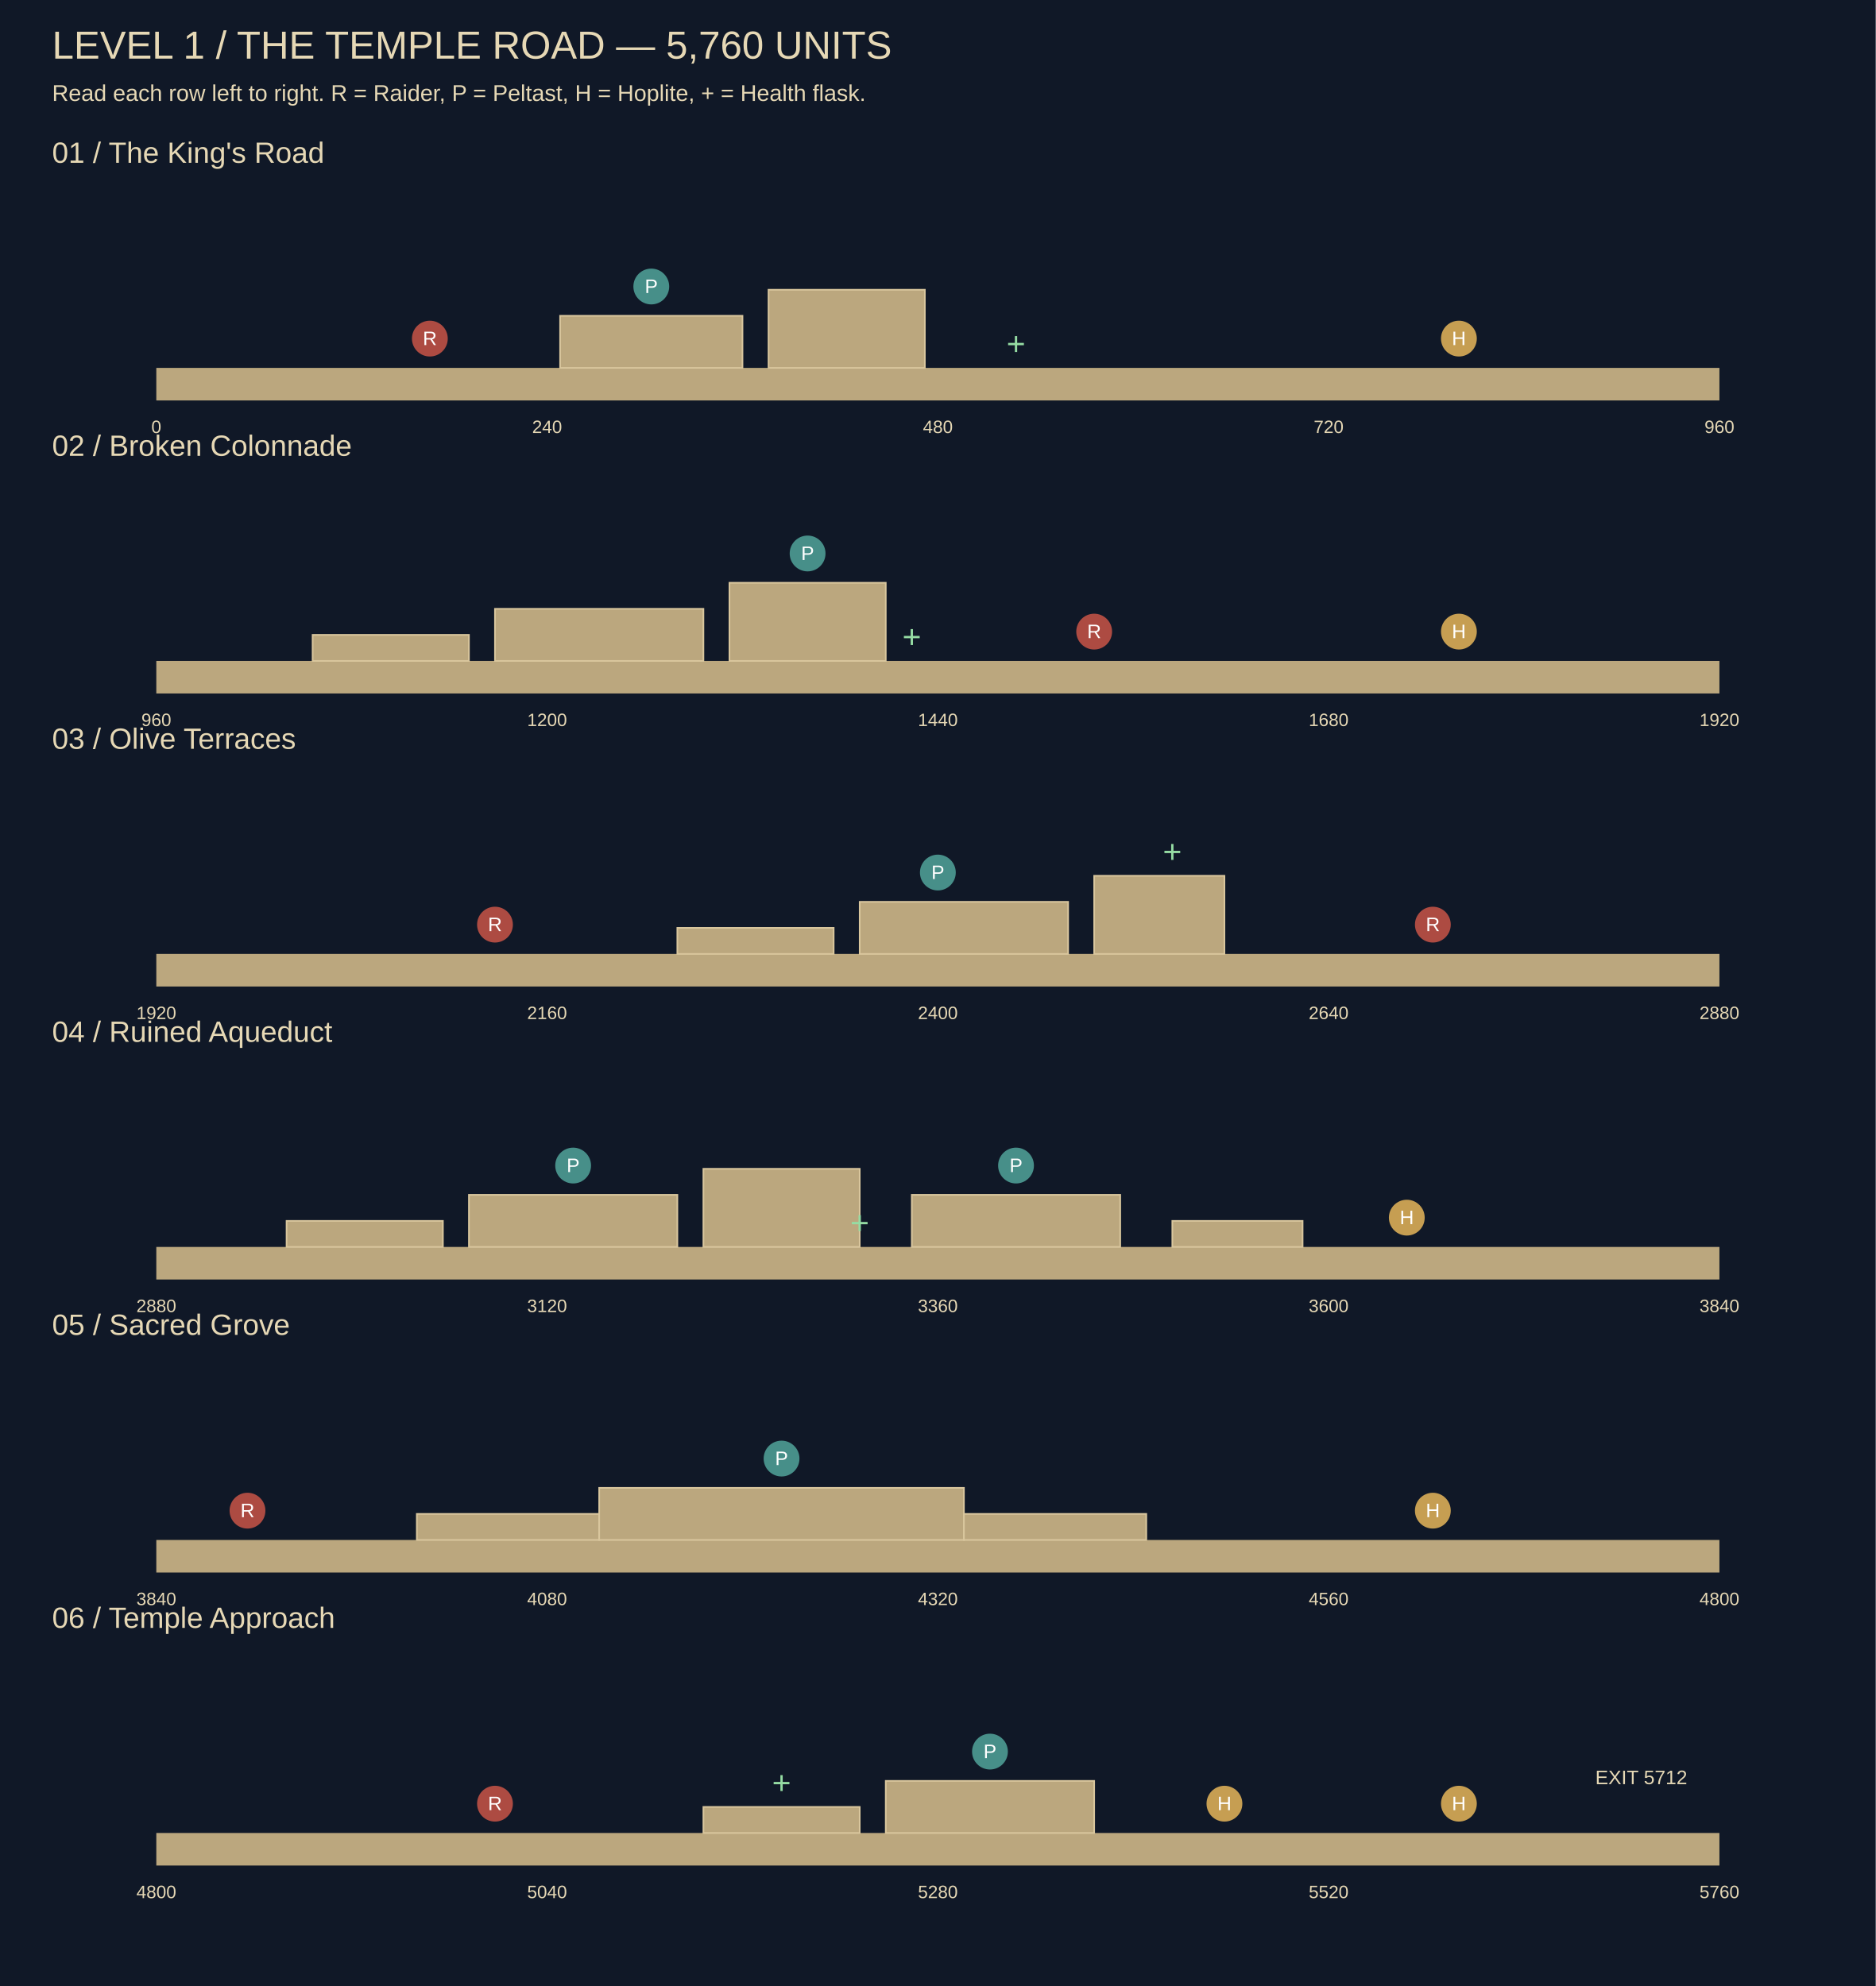
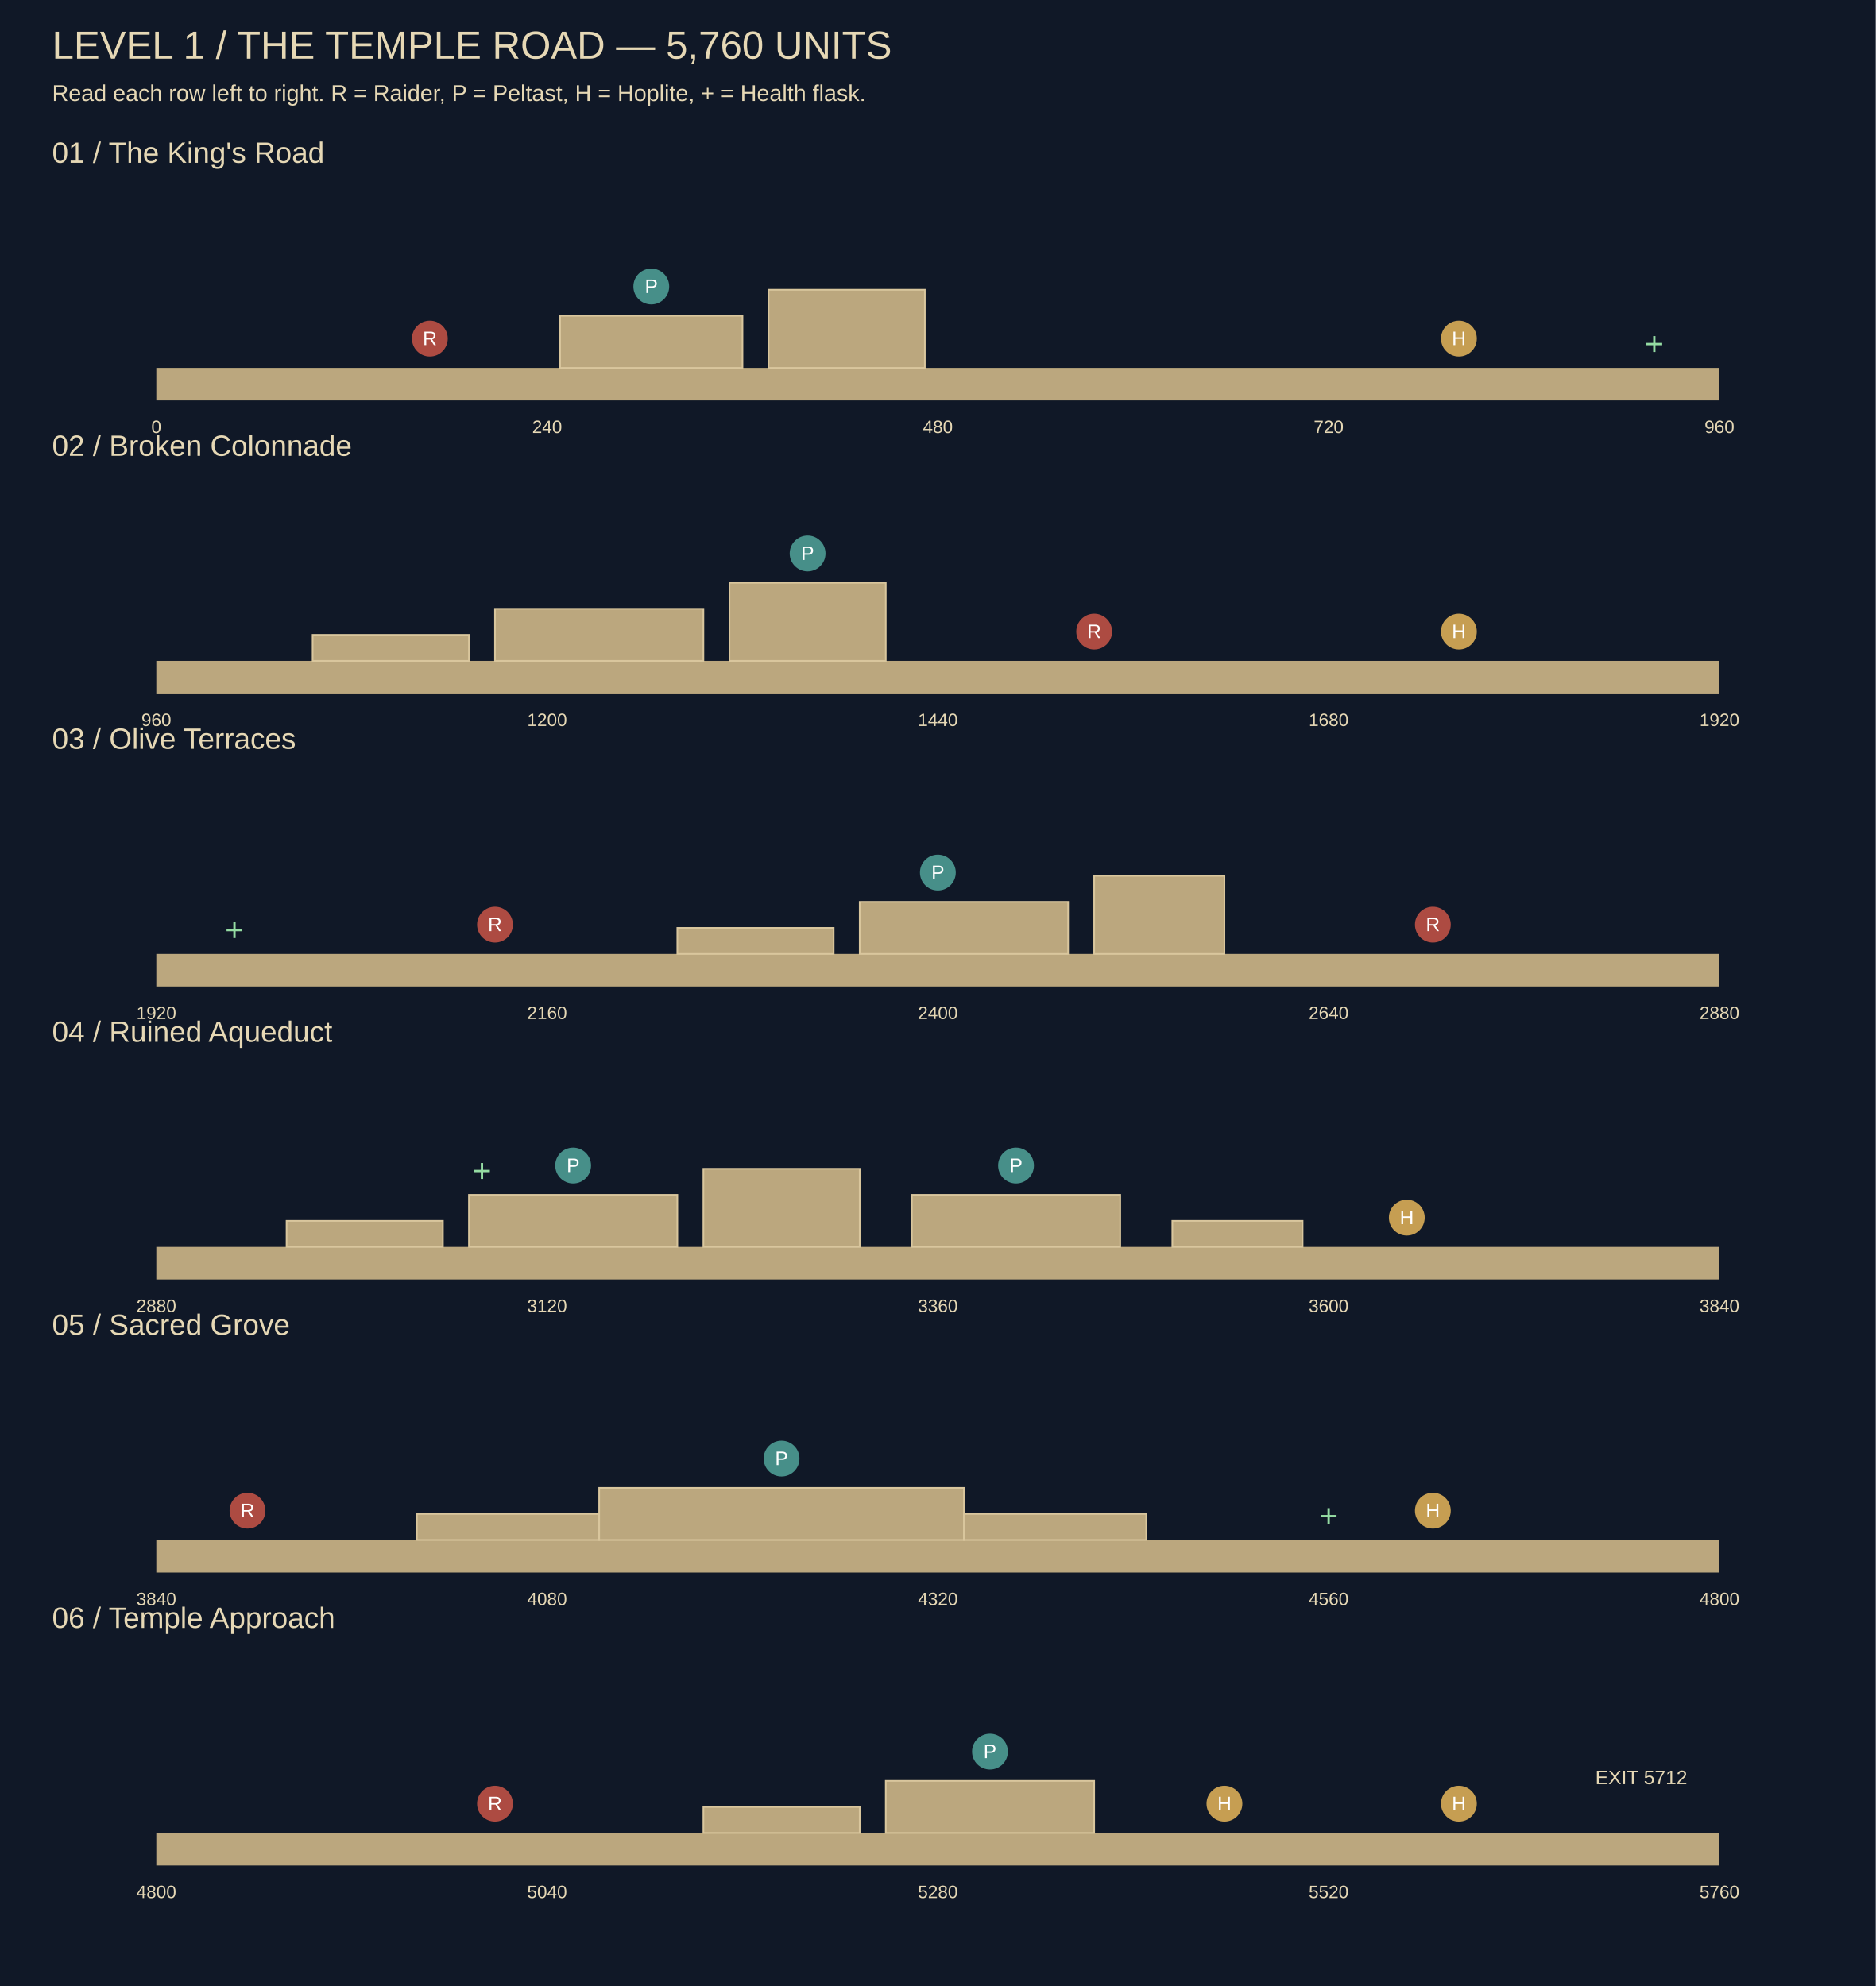
<svg xmlns="http://www.w3.org/2000/svg" width="1152" height="1220" viewBox="0 0 1152 1220" role="img" aria-labelledby="title desc">
  <rect width="1152" height="1220" fill="#101827" />
  <g font-family="Arial,sans-serif" fill="#e6d8b5">
    <text x="32" y="36" font-size="24">LEVEL 1 / THE TEMPLE ROAD — 5,760 UNITS</text>
    <text x="32" y="62" font-size="14">Read each row left to right. R = Raider, P = Peltast, H = Hoplite, + = Health flask.</text>
    <text x="32" y="100" font-size="18">01 / The King's Road</text>
    <rect x="96" y="226" width="960" height="20" fill="#bba77e" />
    <rect x="344" y="194" width="112" height="32" fill="#bba77e" stroke="#d9c69d" />
    <rect x="472" y="178" width="96" height="48" fill="#bba77e" stroke="#d9c69d" />
    <g>
      <circle cx="264" cy="208" r="11" fill="#ad4b42" />
      <text x="264" y="212" text-anchor="middle" fill="white" font-size="12">R</text>
    </g>
    <g>
      <circle cx="400" cy="176" r="11" fill="#478f89" />
      <text x="400" y="180" text-anchor="middle" fill="white" font-size="12">P</text>
    </g>
    <g>
      <circle cx="896" cy="208" r="11" fill="#c69e52" />
      <text x="896" y="212" text-anchor="middle" fill="white" font-size="12">H</text>
    </g>
-     <text x="624" y="218" text-anchor="middle" fill="#95dca3" font-size="20">+</text>
+     <text x="1016" y="218" text-anchor="middle" fill="#95dca3" font-size="20">+</text>
    <text x="96" y="266" font-size="11" text-anchor="middle">0</text>
    <text x="336" y="266" font-size="11" text-anchor="middle">240</text>
    <text x="576" y="266" font-size="11" text-anchor="middle">480</text>
    <text x="816" y="266" font-size="11" text-anchor="middle">720</text>
    <text x="1056" y="266" font-size="11" text-anchor="middle">960</text>
    <text x="32" y="280" font-size="18">02 / Broken Colonnade</text>
    <rect x="96" y="406" width="960" height="20" fill="#bba77e" />
    <rect x="192" y="390" width="96" height="16" fill="#bba77e" stroke="#d9c69d" />
    <rect x="304" y="374" width="128" height="32" fill="#bba77e" stroke="#d9c69d" />
    <rect x="448" y="358" width="96" height="48" fill="#bba77e" stroke="#d9c69d" />
    <g>
      <circle cx="496" cy="340" r="11" fill="#478f89" />
      <text x="496" y="344" text-anchor="middle" fill="white" font-size="12">P</text>
    </g>
    <g>
      <circle cx="672" cy="388" r="11" fill="#ad4b42" />
      <text x="672" y="392" text-anchor="middle" fill="white" font-size="12">R</text>
    </g>
    <g>
      <circle cx="896" cy="388" r="11" fill="#c69e52" />
      <text x="896" y="392" text-anchor="middle" fill="white" font-size="12">H</text>
    </g>
-     <text x="560" y="398" text-anchor="middle" fill="#95dca3" font-size="20">+</text>
    <text x="96" y="446" font-size="11" text-anchor="middle">960</text>
    <text x="336" y="446" font-size="11" text-anchor="middle">1200</text>
    <text x="576" y="446" font-size="11" text-anchor="middle">1440</text>
    <text x="816" y="446" font-size="11" text-anchor="middle">1680</text>
    <text x="1056" y="446" font-size="11" text-anchor="middle">1920</text>
    <text x="32" y="460" font-size="18">03 / Olive Terraces</text>
    <rect x="96" y="586" width="960" height="20" fill="#bba77e" />
    <rect x="416" y="570" width="96" height="16" fill="#bba77e" stroke="#d9c69d" />
    <rect x="528" y="554" width="128" height="32" fill="#bba77e" stroke="#d9c69d" />
    <rect x="672" y="538" width="80" height="48" fill="#bba77e" stroke="#d9c69d" />
    <g>
      <circle cx="304" cy="568" r="11" fill="#ad4b42" />
      <text x="304" y="572" text-anchor="middle" fill="white" font-size="12">R</text>
    </g>
    <g>
      <circle cx="576" cy="536" r="11" fill="#478f89" />
      <text x="576" y="540" text-anchor="middle" fill="white" font-size="12">P</text>
    </g>
    <g>
      <circle cx="880" cy="568" r="11" fill="#ad4b42" />
      <text x="880" y="572" text-anchor="middle" fill="white" font-size="12">R</text>
    </g>
-     <text x="720" y="530" text-anchor="middle" fill="#95dca3" font-size="20">+</text>
+     <text x="144" y="578" text-anchor="middle" fill="#95dca3" font-size="20">+</text>
    <text x="96" y="626" font-size="11" text-anchor="middle">1920</text>
    <text x="336" y="626" font-size="11" text-anchor="middle">2160</text>
    <text x="576" y="626" font-size="11" text-anchor="middle">2400</text>
    <text x="816" y="626" font-size="11" text-anchor="middle">2640</text>
    <text x="1056" y="626" font-size="11" text-anchor="middle">2880</text>
    <text x="32" y="640" font-size="18">04 / Ruined Aqueduct</text>
    <rect x="96" y="766" width="960" height="20" fill="#bba77e" />
    <rect x="176" y="750" width="96" height="16" fill="#bba77e" stroke="#d9c69d" />
    <rect x="288" y="734" width="128" height="32" fill="#bba77e" stroke="#d9c69d" />
    <rect x="432" y="718" width="96" height="48" fill="#bba77e" stroke="#d9c69d" />
    <rect x="560" y="734" width="128" height="32" fill="#bba77e" stroke="#d9c69d" />
    <rect x="720" y="750" width="80" height="16" fill="#bba77e" stroke="#d9c69d" />
    <g>
      <circle cx="352" cy="716" r="11" fill="#478f89" />
      <text x="352" y="720" text-anchor="middle" fill="white" font-size="12">P</text>
    </g>
    <g>
      <circle cx="624" cy="716" r="11" fill="#478f89" />
      <text x="624" y="720" text-anchor="middle" fill="white" font-size="12">P</text>
    </g>
    <g>
      <circle cx="864" cy="748" r="11" fill="#c69e52" />
      <text x="864" y="752" text-anchor="middle" fill="white" font-size="12">H</text>
    </g>
-     <text x="528" y="758" text-anchor="middle" fill="#95dca3" font-size="20">+</text>
+     <text x="296" y="726" text-anchor="middle" fill="#95dca3" font-size="20">+</text>
    <text x="96" y="806" font-size="11" text-anchor="middle">2880</text>
    <text x="336" y="806" font-size="11" text-anchor="middle">3120</text>
    <text x="576" y="806" font-size="11" text-anchor="middle">3360</text>
    <text x="816" y="806" font-size="11" text-anchor="middle">3600</text>
    <text x="1056" y="806" font-size="11" text-anchor="middle">3840</text>
    <text x="32" y="820" font-size="18">05 / Sacred Grove</text>
    <rect x="96" y="946" width="960" height="20" fill="#bba77e" />
    <rect x="256" y="930" width="112" height="16" fill="#bba77e" stroke="#d9c69d" />
    <rect x="368" y="914" width="224" height="32" fill="#bba77e" stroke="#d9c69d" />
    <rect x="592" y="930" width="112" height="16" fill="#bba77e" stroke="#d9c69d" />
    <g>
      <circle cx="152" cy="928" r="11" fill="#ad4b42" />
      <text x="152" y="932" text-anchor="middle" fill="white" font-size="12">R</text>
    </g>
    <g>
      <circle cx="480" cy="896" r="11" fill="#478f89" />
      <text x="480" y="900" text-anchor="middle" fill="white" font-size="12">P</text>
    </g>
    <g>
      <circle cx="880" cy="928" r="11" fill="#c69e52" />
      <text x="880" y="932" text-anchor="middle" fill="white" font-size="12">H</text>
    </g>
+     <text x="816" y="938" text-anchor="middle" fill="#95dca3" font-size="20">+</text>
    <text x="96" y="986" font-size="11" text-anchor="middle">3840</text>
    <text x="336" y="986" font-size="11" text-anchor="middle">4080</text>
    <text x="576" y="986" font-size="11" text-anchor="middle">4320</text>
    <text x="816" y="986" font-size="11" text-anchor="middle">4560</text>
    <text x="1056" y="986" font-size="11" text-anchor="middle">4800</text>
    <text x="32" y="1000" font-size="18">06 / Temple Approach</text>
    <rect x="96" y="1126" width="960" height="20" fill="#bba77e" />
    <rect x="432" y="1110" width="96" height="16" fill="#bba77e" stroke="#d9c69d" />
    <rect x="544" y="1094" width="128" height="32" fill="#bba77e" stroke="#d9c69d" />
    <g>
      <circle cx="304" cy="1108" r="11" fill="#ad4b42" />
      <text x="304" y="1112" text-anchor="middle" fill="white" font-size="12">R</text>
    </g>
    <g>
      <circle cx="608" cy="1076" r="11" fill="#478f89" />
      <text x="608" y="1080" text-anchor="middle" fill="white" font-size="12">P</text>
    </g>
    <g>
      <circle cx="752" cy="1108" r="11" fill="#c69e52" />
      <text x="752" y="1112" text-anchor="middle" fill="white" font-size="12">H</text>
    </g>
    <g>
      <circle cx="896" cy="1108" r="11" fill="#c69e52" />
      <text x="896" y="1112" text-anchor="middle" fill="white" font-size="12">H</text>
    </g>
-     <text x="480" y="1102" text-anchor="middle" fill="#95dca3" font-size="20">+</text>
    <text x="96" y="1166" font-size="11" text-anchor="middle">4800</text>
    <text x="336" y="1166" font-size="11" text-anchor="middle">5040</text>
    <text x="576" y="1166" font-size="11" text-anchor="middle">5280</text>
    <text x="816" y="1166" font-size="11" text-anchor="middle">5520</text>
    <text x="1056" y="1166" font-size="11" text-anchor="middle">5760</text>
    <text x="1008" y="1096" font-size="12" text-anchor="middle">EXIT 5712</text>
  </g>
</svg>
